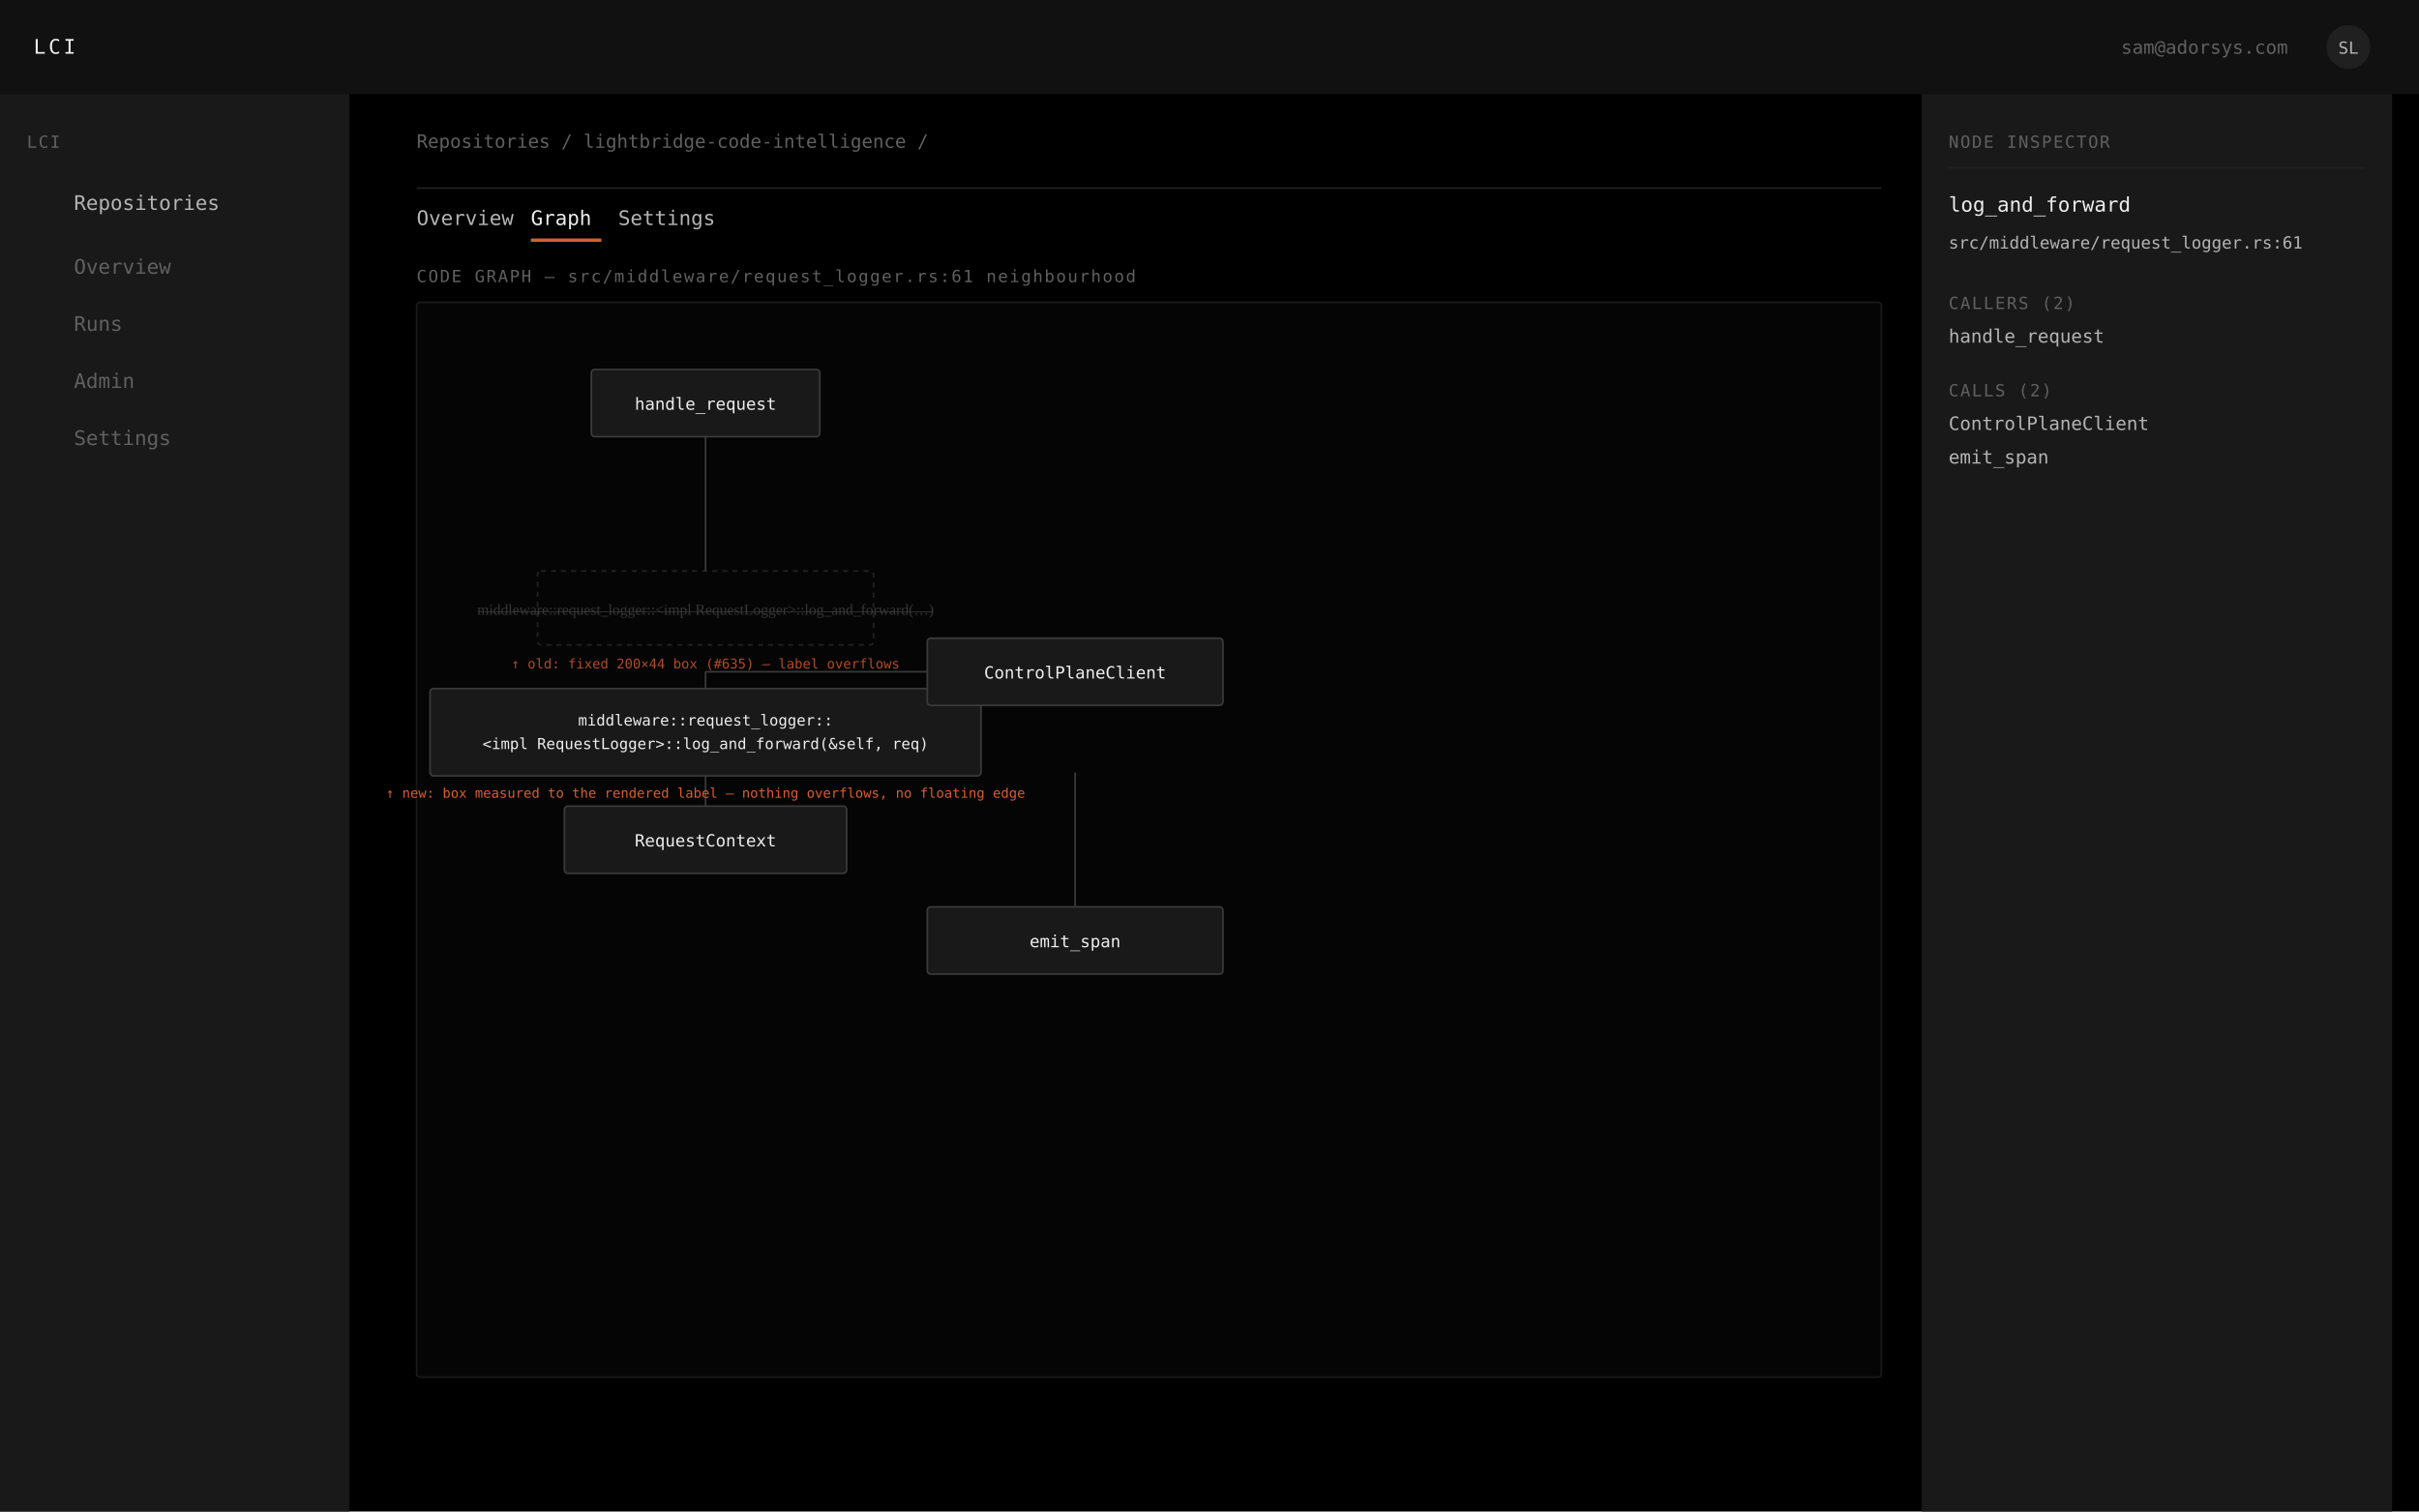
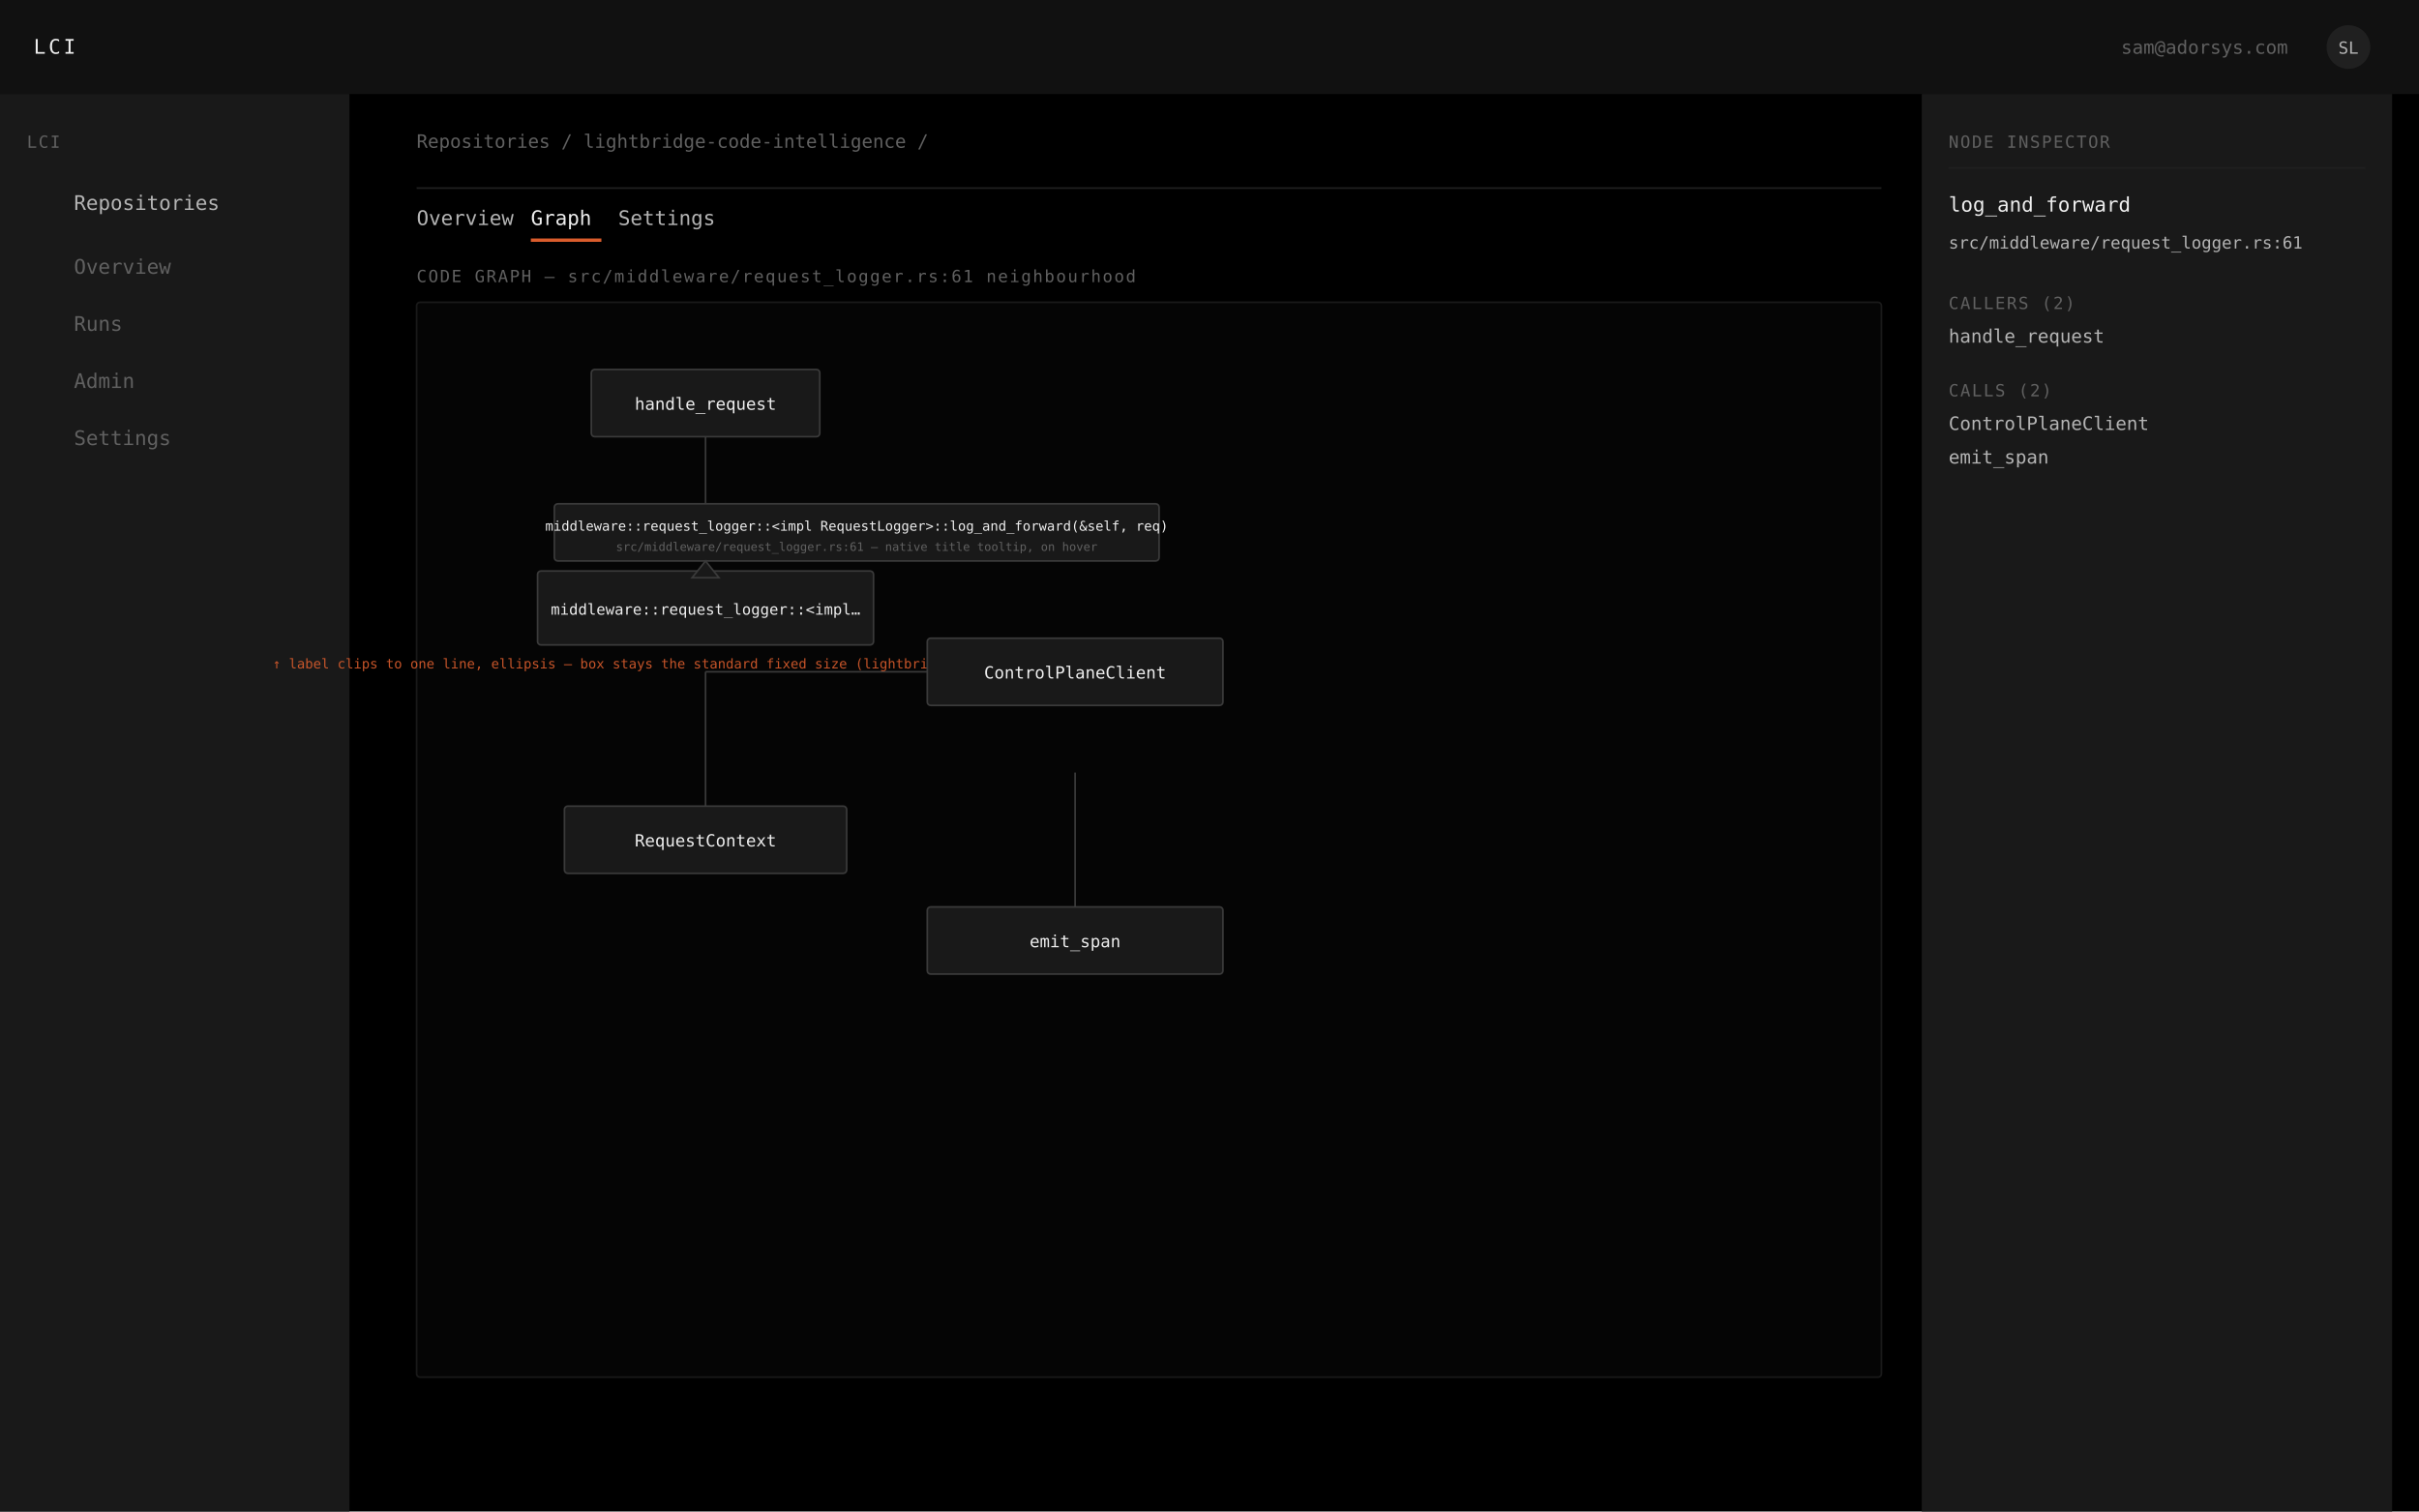
<svg xmlns="http://www.w3.org/2000/svg" width="1440" height="900" viewBox="0 0 1440 900" role="img" aria-label="LCI app — Code graph screen mockup, showing the label-overflow fix from lightbridge-code-intelligence issue 635">
  <style>
  .m   { font-family: ui-monospace, "IBM Plex Mono", "SFMono-Regular", Menlo, monospace; }
  .lab { font-size: 10px; letter-spacing: .09em; fill: #606060; }
  .hi  { fill: #eeeeee; }
  .bo  { fill: #b4b4b4; }
  .mu  { fill: #606060; }
  .ac  { fill: #DA5C2C; }
  .rule{ stroke: #202020; stroke-width: 1; }
  .node{ fill: #191919; stroke: #3a3a3a; stroke-width: 1; rx: 2; }
  .edge{ stroke: #3a3a3a; stroke-width: 1; fill: none; }
</style>
  <rect width="1440" height="900" fill="#000000" />
  <rect x="0" y="0" width="1440" height="56" fill="#111111" />
  <text class="m hi" x="20" y="32" font-size="12" letter-spacing=".14em">LCI</text>
  <text class="m mu" x="1362" y="32" font-size="11" text-anchor="end">sam@adorsys.com</text>
  <circle cx="1398" cy="28" r="13" fill="#202020" />
  <text class="m bo" x="1398" y="32" font-size="10" text-anchor="middle">SL</text>
  <rect x="0" y="56" width="208" height="844" fill="#191919" />
  <text class="m lab" x="16" y="88">LCI</text>
  <text class="m bo" x="44" y="125" font-size="12">Repositories</text>
  <text class="m mu" x="44" y="163" font-size="12">Overview</text>
  <text class="m mu" x="44" y="197" font-size="12">Runs</text>
  <text class="m mu" x="44" y="231" font-size="12">Admin</text>
  <text class="m mu" x="44" y="265" font-size="12">Settings</text>
  <text class="m mu" x="248" y="88" font-size="11">Repositories / lightbridge-code-intelligence /</text>
  <line x1="248" y1="112" x2="1120" y2="112" class="rule" />
  <text class="m bo" x="248" y="134" font-size="12">Overview</text>
  <text class="m hi" x="316" y="134" font-size="12">Graph</text>
  <rect x="316" y="142" width="42" height="2" fill="#DA5C2C" />
  <text class="m bo" x="368" y="134" font-size="12">Settings</text>
  <text class="m lab" x="248" y="168">CODE GRAPH — src/middleware/request_logger.rs:61 neighbourhood</text>
  <rect x="248" y="180" width="872" height="640" rx="2" fill="#050505" stroke="#191919" />
  <path class="edge" d="M 420 260 L 420 340" />
  <path class="edge" d="M 420 400 L 640 400" />
  <path class="edge" d="M 420 400 L 420 500" />
  <path class="edge" d="M 640 460 L 640 560" />
  <rect x="352" y="220" width="136" height="40" rx="2" class="node" />
  <text class="m hi" x="420" y="244" font-size="10" text-anchor="middle">handle_request</text>
-   <rect x="320" y="340" width="200" height="44" rx="2" fill="none" stroke="#3a3a3a" stroke-width="1" stroke-dasharray="3,3" opacity="0.55" />
-   <text class="mu" x="420" y="366" font-size="9" text-anchor="middle" opacity="0.55" text-decoration="line-through">middleware::request_logger::&lt;impl RequestLogger&gt;::log_and_forward(…)</text>
-   <text class="ac m" x="420" y="398" font-size="8" text-anchor="middle" opacity="0.8">↑ old: fixed 200×44 box (#635) — label overflows</text>
-   <rect x="256" y="410" width="328" height="52" rx="2" class="node" stroke="#DA5C2C" />
-   <text class="m hi" x="420" y="432" font-size="9" text-anchor="middle">middleware::request_logger::</text>
-   <text class="m hi" x="420" y="446" font-size="9" text-anchor="middle">&lt;impl RequestLogger&gt;::log_and_forward(&amp;self, req)</text>
-   <text class="m ac" x="420" y="475" font-size="8" text-anchor="middle">↑ new: box measured to the rendered label — nothing overflows, no floating edge</text>
+   <rect x="320" y="340" width="200" height="44" rx="2" class="node" />
+   <text class="m hi" x="420" y="366" font-size="9" text-anchor="middle" clip-path="url(#nodeClip)">middleware::request_logger::&lt;impl…</text>
+   <clipPath id="nodeClip">
+     <rect x="326" y="352" width="188" height="16" />
+   </clipPath>
+   <rect x="330" y="300" width="360" height="34" rx="2" fill="#191919" stroke="#3a3a3a" stroke-width="1" />
+   <text class="m hi" x="510" y="316" font-size="8" text-anchor="middle">middleware::request_logger::&lt;impl RequestLogger&gt;::log_and_forward(&amp;self, req)</text>
+   <text class="m mu" x="510" y="328" font-size="7" text-anchor="middle">src/middleware/request_logger.rs:61 — native title tooltip, on hover</text>
+   <path d="M 420 334 L 428 344 L 412 344 Z" fill="#191919" stroke="#3a3a3a" stroke-width="1" />
+   <text class="m ac" x="420" y="398" font-size="8" text-anchor="middle" opacity="0.9">↑ label clips to one line, ellipsis — box stays the standard fixed size (lightbridge-code-intelligence#640)</text>
  <rect x="552" y="380" width="176" height="40" rx="2" class="node" />
  <text class="m hi" x="640" y="404" font-size="10" text-anchor="middle">ControlPlaneClient</text>
  <rect x="552" y="540" width="176" height="40" rx="2" class="node" />
  <text class="m hi" x="640" y="564" font-size="10" text-anchor="middle">emit_span</text>
  <rect x="336" y="480" width="168" height="40" rx="2" class="node" />
  <text class="m hi" x="420" y="504" font-size="10" text-anchor="middle">RequestContext</text>
  <rect x="1144" y="56" width="280" height="844" fill="#191919" />
  <text class="m lab" x="1160" y="88">NODE INSPECTOR</text>
  <line x1="1160" y1="100" x2="1408" y2="100" class="rule" />
  <text class="m hi" x="1160" y="126" font-size="12">log_and_forward</text>
  <text class="m bo" x="1160" y="148" font-size="10">src/middleware/request_logger.rs:61</text>
  <text class="m lab" x="1160" y="184">CALLERS (2)</text>
  <text class="m bo" x="1160" y="204" font-size="11">handle_request</text>
  <text class="m lab" x="1160" y="236">CALLS (2)</text>
  <text class="m bo" x="1160" y="256" font-size="11">ControlPlaneClient</text>
  <text class="m bo" x="1160" y="276" font-size="11">emit_span</text>
</svg>
